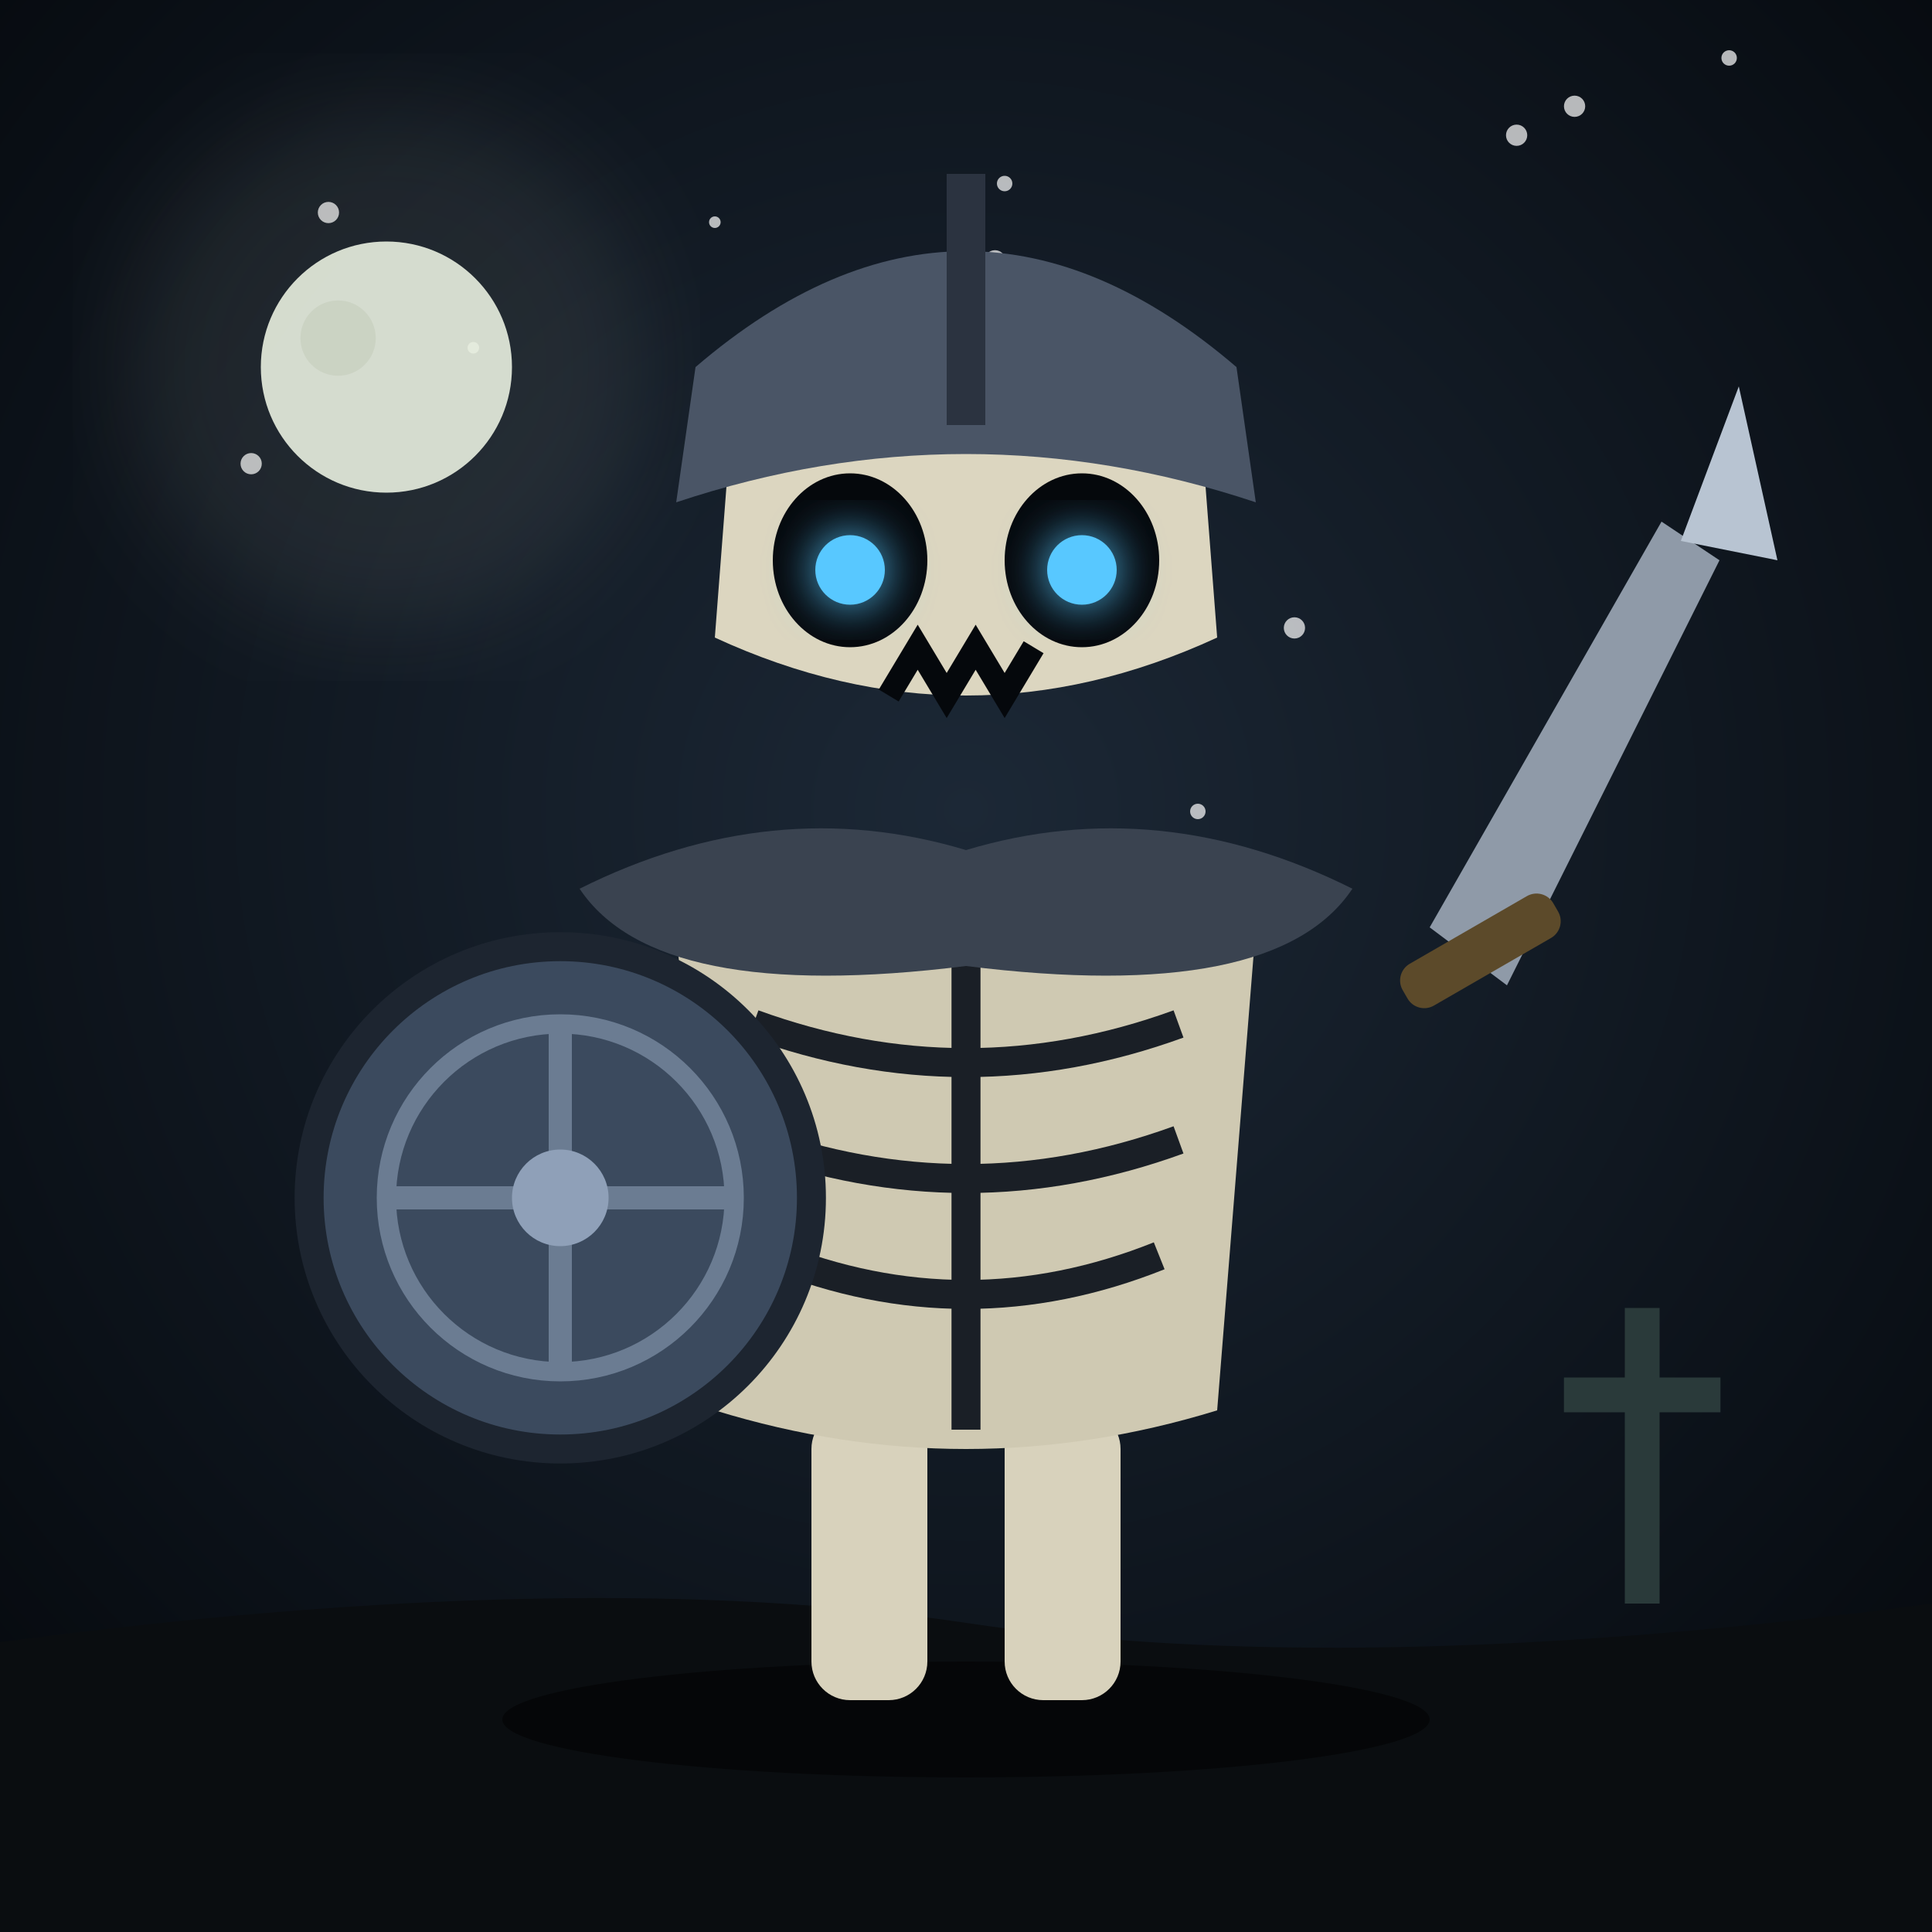
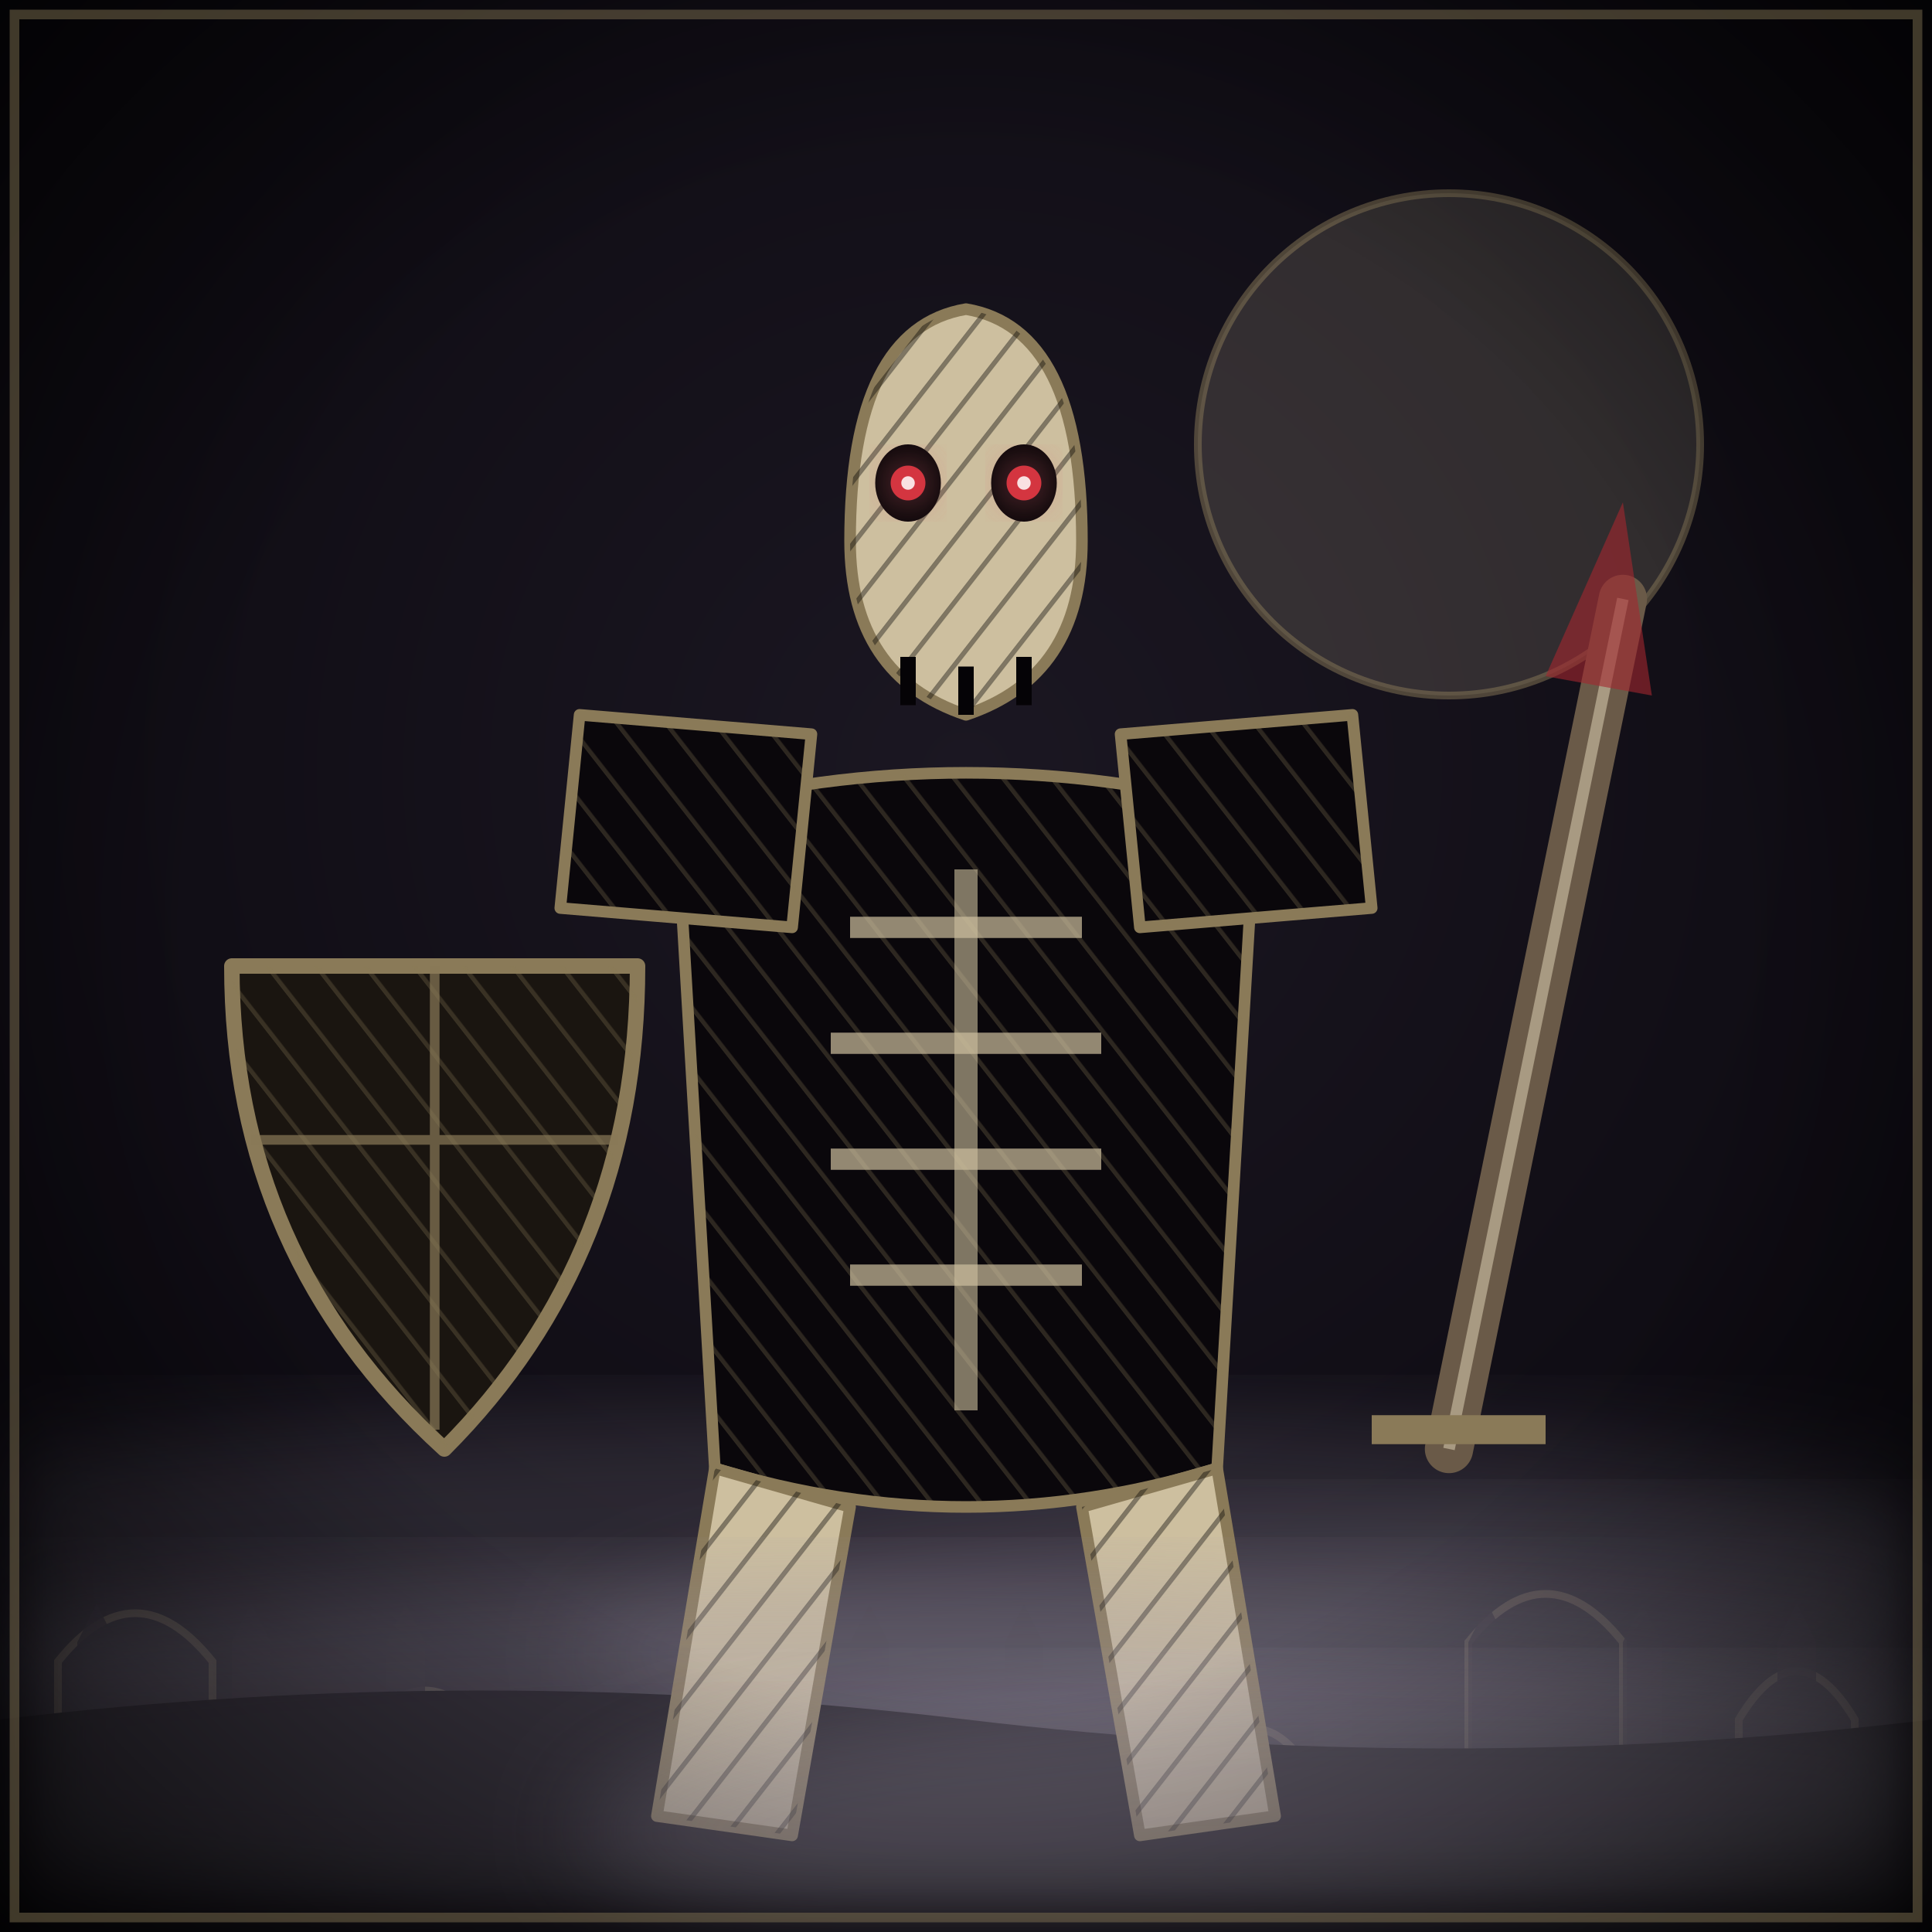
<svg xmlns="http://www.w3.org/2000/svg" viewBox="0 0 200 200">
+   <style>
+ .br{animation:br 5.5s ease-in-out infinite;transform-box:fill-box;transform-origin:50% 100%}
+ .bob{animation:bob 6s ease-in-out infinite;transform-box:fill-box;transform-origin:center}
+ .eye{animation:eye 4.2s ease-in-out infinite}
+ .eye2{animation:eye 3.1s ease-in-out -1.2s infinite}
+ .fl{animation:fl 2.6s ease-in-out infinite;transform-box:fill-box;transform-origin:50% 100%}
+ .dr{animation:dr 16s ease-in-out infinite alternate}
+ .dr2{animation:dr 22s ease-in-out -6s infinite alternate-reverse}
+ .sp{animation:sp 7s linear infinite}
+ .sp2{animation:sp 9s linear -3s infinite}
+ .sw{animation:sw 7s ease-in-out infinite;transform-box:fill-box;transform-origin:50% 100%}
+ .pl{animation:pl 3.4s ease-in-out infinite}
+ @keyframes br{50%{transform:translateY(-2px) scaleY(1.014)}}
+ @keyframes bob{50%{transform:translateY(-3px)}}
+ @keyframes eye{0%,100%{opacity:.5}50%{opacity:1}}
+ @keyframes fl{0%,100%{transform:scaleY(1) skewX(0)}30%{transform:scaleY(1.12) skewX(2deg)}60%{transform:scaleY(.94) skewX(-2deg)}}
+ @keyframes dr{to{transform:translateX(26px)}}
+ @keyframes sp{0%{transform:translateY(0);opacity:0}15%{opacity:.7}100%{transform:translateY(-60px);opacity:0}}
+ @keyframes sw{50%{transform:rotate(1.6deg)}}
+ @keyframes pl{50%{opacity:.35}}
+ @media(prefers-reduced-motion:reduce){*{animation:none!important}}
+ </style>
  <defs>
-     <radialGradient id="bg" cx="50%" cy="42%" r="75%">
-       <stop offset="0" stop-color="#1c2836" />
-       <stop offset="1" stop-color="#04070b" />
+     <radialGradient id="bg" cx="50%" cy="40%" r="80%">
+       <stop offset="0" stop-color="#1b1722" />
+       <stop offset="1" stop-color="#07050a" />
    </radialGradient>
-     <filter id="glow" x="-50%" y="-50%" width="200%" height="200%">
-       <feGaussianBlur stdDeviation="2.5" result="b" />
+     <linearGradient id="mi" x1="0" y1="0" x2="0" y2="1">
+       <stop offset="0" stop-color="#9a92a6" stop-opacity="0" />
+       <stop offset="1" stop-color="#9a92a6" stop-opacity=".42" />
+     </linearGradient>
+     <radialGradient id="vg" cx="50%" cy="48%" r="72%">
+       <stop offset=".55" stop-color="#000" stop-opacity="0" />
+       <stop offset="1" stop-color="#000" stop-opacity=".78" />
+     </radialGradient>
+     <pattern id="ht" width="4" height="4" patternUnits="userSpaceOnUse" patternTransform="rotate(38)">
+       <line x1="0" y1="0" x2="0" y2="4" stroke="#000" stroke-opacity=".38" stroke-width="1" />
+     </pattern>
+     <pattern id="hd" width="4" height="4" patternUnits="userSpaceOnUse" patternTransform="rotate(-38)">
+       <line x1="0" y1="0" x2="0" y2="4" stroke="#8a7a58" stroke-opacity=".28" stroke-width=".9" />
+     </pattern>
+     <filter id="gl" x="-60%" y="-60%" width="220%" height="220%">
+       <feGaussianBlur stdDeviation="2.4" result="b" />
      <feMerge>
        <feMergeNode in="b" />
        <feMergeNode in="SourceGraphic" />
      </feMerge>
    </filter>
-     <filter id="soft">
+     <filter id="bl">
      <feGaussianBlur stdDeviation="5" />
    </filter>
  </defs>
-   <style>
- .bob{animation:bob 4s ease-in-out infinite;transform-box:fill-box;transform-origin:center}
- .float{animation:float 5s ease-in-out infinite;transform-box:fill-box;transform-origin:center}
- .blink{animation:blink 5s infinite;transform-box:fill-box;transform-origin:center}
- .fl{animation:fl 3s ease-in-out infinite}.fl2{animation:fl 4.4s ease-in-out -1.5s infinite}
- .sway{animation:sway 5s ease-in-out infinite;transform-box:fill-box;transform-origin:50% 100%}
- .pulse{animation:pulse 2.4s ease-in-out infinite;transform-box:fill-box;transform-origin:center}
- .rise{animation:rise 4s linear infinite}.rise2{animation:rise 5.5s linear -2s infinite}
- .spin{animation:spin 14s linear infinite;transform-box:fill-box;transform-origin:center}
- .spinr{animation:spin 20s linear infinite reverse;transform-box:fill-box;transform-origin:center}
- .drift{animation:drift 9s ease-in-out infinite}
- .wave{animation:wave 1.6s ease-out infinite;transform-box:fill-box;transform-origin:center}.wave2{animation:wave 1.6s ease-out -.8s infinite;transform-box:fill-box;transform-origin:center}
- .flick{animation:flick 1.3s ease-in-out infinite;transform-box:fill-box;transform-origin:50% 100%}
- .flick2{animation:flick 1.7s ease-in-out -.6s infinite;transform-box:fill-box;transform-origin:50% 100%}
- .dig{animation:dig 3.2s ease-in-out infinite;transform-box:fill-box;transform-origin:50% 100%}
- @keyframes bob{50%{transform:translateY(-3px)}}
- @keyframes float{50%{transform:translateY(-8px)}}
- @keyframes blink{0%,92%,100%{transform:scaleY(1)}95%{transform:scaleY(.1)}}
- @keyframes fl{50%{opacity:.3}}
- @keyframes sway{50%{transform:rotate(2.5deg)}}
- @keyframes pulse{50%{transform:scale(1.15);opacity:.7}}
- @keyframes rise{0%{transform:translateY(0);opacity:0}20%{opacity:.9}100%{transform:translateY(-70px);opacity:0}}
- @keyframes spin{to{transform:rotate(360deg)}}
- @keyframes drift{0%,100%{transform:translateX(-10px)}50%{transform:translateX(12px)}}
- @keyframes wave{0%{transform:scale(.4);opacity:.9}100%{transform:scale(2.2);opacity:0}}
- @keyframes flick{0%,100%{transform:scale(1,1)}50%{transform:scale(.88,1.15)}}
- @keyframes dig{0%,100%{transform:rotate(-8deg)}50%{transform:rotate(10deg)}}
- @media(prefers-reduced-motion:reduce){*{animation:none!important}}
- </style>
  <rect width="200" height="200" fill="url(#bg)" />
-   <circle cx="124" cy="84" r="0.8" fill="#fff" class="fl2" opacity=".7" />
-   <circle cx="74" cy="23" r="0.6" fill="#fff" class="fl" opacity=".7" />
-   <circle cx="179" cy="6" r="0.8" fill="#fff" class="fl2" opacity=".7" />
-   <circle cx="134" cy="65" r="1.1" fill="#fff" class="fl" opacity=".7" />
-   <circle cx="26" cy="48" r="1.1" fill="#fff" class="fl2" opacity=".7" />
-   <circle cx="163" cy="11" r="1.1" fill="#fff" class="fl" opacity=".7" />
-   <circle cx="103" cy="27" r="1.1" fill="#fff" class="fl2" opacity=".7" />
-   <circle cx="121" cy="60" r="0.6" fill="#fff" class="fl" opacity=".7" />
-   <circle cx="49" cy="36" r="0.6" fill="#fff" class="fl2" opacity=".7" />
-   <circle cx="34" cy="22" r="1.1" fill="#fff" class="fl" opacity=".7" />
-   <circle cx="157" cy="14" r="1.1" fill="#fff" class="fl2" opacity=".7" />
-   <circle cx="104" cy="19" r="0.8" fill="#fff" class="fl" opacity=".7" />
-   <circle cx="40" cy="38" r="27" fill="#e9efe0" opacity=".08" filter="url(#soft)" />
-   <circle cx="40" cy="38" r="13" fill="#e9efe0" opacity=".9" />
-   <circle cx="35" cy="35" r="3.9" fill="#c2cab8" opacity=".5" />
-   <ellipse cx="100" cy="184" rx="78" ry="10" fill="#000" opacity=".6" />
-   <path d="M0 170 Q60 162 100 168 T200 166 V200 H0Z" fill="#0a0d10" />
-   <g transform="translate(170 166) scale(0.9)">
-     <rect x="-2" y="-34" width="4" height="34" fill="#2a3a3a" />
-     <rect x="-9" y="-26" width="18" height="4" fill="#2a3a3a" />
+   <circle cx="150" cy="46" r="26" fill="#d8cfae" opacity="0.16" />
+   <circle cx="150" cy="46" r="26" fill="none" stroke="#8a7a58" stroke-opacity=".5" stroke-width=".8" />
+   <path d="M6.0 200 V172 Q14 162 22.0 172 V200 Z" fill="#0f0c13" stroke="#8a7a58" stroke-opacity=".35" stroke-width=".8" />
+   <path d="M37.0 200 V180 Q44 170 51.0 180 V200 Z" fill="#0f0c13" stroke="#8a7a58" stroke-opacity=".35" stroke-width=".8" />
+   <path d="M152.0 200 V170 Q160 160 168.0 170 V200 Z" fill="#0f0c13" stroke="#8a7a58" stroke-opacity=".35" stroke-width=".8" />
+   <path d="M180.0 200 V178 Q186 168 192.0 178 V200 Z" fill="#0f0c13" stroke="#8a7a58" stroke-opacity=".35" stroke-width=".8" />
+   <path d="M124.0 200 V184 Q130 174 136.0 184 V200 Z" fill="#0f0c13" stroke="#8a7a58" stroke-opacity=".35" stroke-width=".8" />
+   <path d="M0 192 H200" stroke="#0f0c13" stroke-width="2" />
+   <path d="M8 192 V170 l2 -4 l2 4 V192" fill="#0f0c13" stroke="none" opacity=".85" />
+   <path d="M24 192 V170 l2 -4 l2 4 V192" fill="#0f0c13" stroke="none" opacity=".85" />
+   <path d="M40 192 V170 l2 -4 l2 4 V192" fill="#0f0c13" stroke="none" opacity=".85" />
+   <path d="M56 192 V170 l2 -4 l2 4 V192" fill="#0f0c13" stroke="none" opacity=".85" />
+   <path d="M72 192 V170 l2 -4 l2 4 V192" fill="#0f0c13" stroke="none" opacity=".85" />
+   <path d="M88 192 V170 l2 -4 l2 4 V192" fill="#0f0c13" stroke="none" opacity=".85" />
+   <path d="M104 192 V170 l2 -4 l2 4 V192" fill="#0f0c13" stroke="none" opacity=".85" />
+   <path d="M120 192 V170 l2 -4 l2 4 V192" fill="#0f0c13" stroke="none" opacity=".85" />
+   <path d="M136 192 V170 l2 -4 l2 4 V192" fill="#0f0c13" stroke="none" opacity=".85" />
+   <path d="M152 192 V170 l2 -4 l2 4 V192" fill="#0f0c13" stroke="none" opacity=".85" />
+   <path d="M168 192 V170 l2 -4 l2 4 V192" fill="#0f0c13" stroke="none" opacity=".85" />
+   <path d="M184 192 V170 l2 -4 l2 4 V192" fill="#0f0c13" stroke="none" opacity=".85" />
+   <g class="dr2">
+     <ellipse cx="90" cy="164" rx="130" ry="18.0" fill="#9a92a6" opacity="0.193" filter="url(#bl)" />
+     <ellipse cx="150" cy="171.2" rx="90" ry="15.0" fill="#b0a8bb" opacity="0.165" filter="url(#bl)" />
  </g>
-   <g class="bob">
-     <ellipse cx="100" cy="178" rx="48" ry="6" fill="#000" opacity=".5" />
-     <rect x="84" y="146" width="12" height="30" rx="4" fill="#d8d2bc" />
-     <rect x="104" y="146" width="12" height="30" rx="4" fill="#d8d2bc" />
-     <path d="M70 96 Q100 84 130 96 L126 146 Q100 154 74 146Z" fill="#cfc9b2" />
-     <g stroke="#1a1f26" stroke-width="3" fill="none">
-       <path d="M78 106 Q100 114 122 106 M78 118 Q100 126 122 118 M80 130 Q100 138 120 130" />
-       <path d="M100 98 V148" />
+   <path d="M0 178 Q50 172 100 178 T200 178 V200 H0 Z" fill="#07050a" />
+   <g class="br">
+     <path d="M88 56 Q88 34 100 32 Q112 34 112 56 Q112 70 100 74 Q88 70 88 56 Z" fill="#cdbf9f" stroke="#8a7a58" stroke-width="1.2" stroke-linejoin="round" />
+     <path d="M88 56 Q88 34 100 32 Q112 34 112 56 Q112 70 100 74 Q88 70 88 56 Z" fill="url(#ht)" opacity="1" />
+     <ellipse cx="94" cy="50" rx="3.4" ry="4" fill="#050306" />
+     <ellipse cx="106" cy="50" rx="3.4" ry="4" fill="#050306" />
+     <g class="eye" filter="url(#gl)">
+       <circle cx="94" cy="50" r="1.8" fill="#d4343f" />
+       <circle cx="94" cy="50" r="0.7" fill="#fff" opacity=".85" />
    </g>
-     <path d="M60 92 Q80 82 100 88 Q120 82 140 92 Q132 104 100 100 Q68 104 60 92Z" fill="#3a4350" />
-     <g class="sway">
-       <path d="M148 96 L172 54 L178 58 L156 102Z" fill="#8f9aa8" />
-       <rect x="144" y="96" width="18" height="5" rx="2" fill="#5c4a2a" transform="rotate(-30 153 98)" />
-       <path d="M174 56 L180 40 L184 58Z" fill="#b8c4d2" />
+     <g class="eye2" filter="url(#gl)">
+       <circle cx="106" cy="50" r="1.8" fill="#d4343f" />
+       <circle cx="106" cy="50" r="0.7" fill="#fff" opacity=".85" />
    </g>
-     <g>
-       <circle cx="58" cy="124" r="26" fill="#3b4a5e" stroke="#1d2530" stroke-width="3" />
-       <circle cx="58" cy="124" r="18" fill="none" stroke="#6b7c92" stroke-width="2" />
-       <path d="M58 106 V142 M40 124 H76" stroke="#6b7c92" stroke-width="2.4" />
-       <circle cx="58" cy="124" r="5" fill="#8fa0b8" />
-     </g>
-     <path d="M76 40 Q100 26 124 40 L126 66 Q100 78 74 66Z" fill="#dcd6c0" />
-     <path d="M72 38 Q100 14 128 38 L130 52 Q100 42 70 52Z" fill="#4a5566" />
-     <path d="M98 18 h4 v26 h-4z" fill="#2b3340" />
-     <ellipse cx="88" cy="58" rx="8" ry="9" fill="#05080c" />
-     <ellipse cx="112" cy="58" rx="8" ry="9" fill="#05080c" />
-     <g class="pulse" filter="url(#glow)">
-       <circle cx="88" cy="59" r="3.6" fill="#59c8ff" />
-       <circle cx="112" cy="59" r="3.6" fill="#59c8ff" />
-     </g>
-     <path d="M92 72 l3 -5 l3 5 l3 -5 l3 5 l3 -5" stroke="#05080c" stroke-width="2.4" fill="none" />
+     <path d="M94 68 v5 M100 69 v5 M106 68 v5" stroke="#050306" stroke-width="1.6" />
+     <path d="M70 84 Q100 76 130 84 L126 152 Q100 160 74 152 Z" fill="#0a070b" stroke="#8a7a58" stroke-width="1.2" stroke-linejoin="round" />
+     <path d="M70 84 Q100 76 130 84 L126 152 Q100 160 74 152 Z" fill="url(#hd)" opacity="1" />
+     <path d="M88 96 H112 M86 108 H114 M86 120 H114 M88 132 H112" stroke="#cdbf9f" stroke-opacity=".7" stroke-width="2.2" />
+     <path d="M100 90 V146" stroke="#cdbf9f" stroke-opacity=".6" stroke-width="2.4" />
+     <path d="M60 74 L84 76 L82 96 L58 94 Z" fill="#0a070b" stroke="#8a7a58" stroke-width="1.2" stroke-linejoin="round" />
+     <path d="M60 74 L84 76 L82 96 L58 94 Z" fill="url(#hd)" opacity="1" />
+     <path d="M140 74 L116 76 L118 96 L142 94 Z" fill="#0a070b" stroke="#8a7a58" stroke-width="1.2" stroke-linejoin="round" />
+     <path d="M140 74 L116 76 L118 96 L142 94 Z" fill="url(#hd)" opacity="1" />
+     <path d="M74 152 L68 188 L82 190 L88 156 Z M126 152 L132 188 L118 190 L112 156 Z" fill="#cdbf9f" stroke="#8a7a58" stroke-width="1.2" stroke-linejoin="round" />
+     <path d="M74 152 L68 188 L82 190 L88 156 Z M126 152 L132 188 L118 190 L112 156 Z" fill="url(#ht)" opacity="1" />
+     <path d="M24 100 Q24 130 46 150 Q66 130 66 100 Z" fill="#1a1510" stroke="#8a7a58" stroke-width="1.6" stroke-linejoin="round" />
+     <path d="M24 100 Q24 130 46 150 Q66 130 66 100 Z" fill="url(#hd)" opacity="1" />
+     <path d="M45 100 V148 M26 118 H64" stroke="#8a7a58" stroke-opacity=".7" />
+     <path d="M150 150 L168 62" stroke="#6a5a48" stroke-width="5" stroke-linecap="round" />
+     <path d="M150 150 L168 62" stroke="#a89a82" stroke-width="1.2" />
+     <path d="M142 148 H160" stroke="#8a7a58" stroke-width="3" />
+     <path d="M160 70 l8 -18 l3 20" fill="#a3262e" opacity=".6" />
  </g>
+   <g class="dr">
+     <ellipse cx="90" cy="182" rx="130" ry="19.0" fill="#9a92a6" opacity="0.315" filter="url(#bl)" />
+     <ellipse cx="150" cy="189.6" rx="90" ry="15.833" fill="#b0a8bb" opacity="0.27" filter="url(#bl)" />
+   </g>
+   <rect width="200" height="200" fill="url(#vg)" />
+   <rect x="1.5" y="1.5" width="197" height="197" fill="none" stroke="#8a7a58" stroke-opacity=".45" stroke-width="1" />
</svg>
